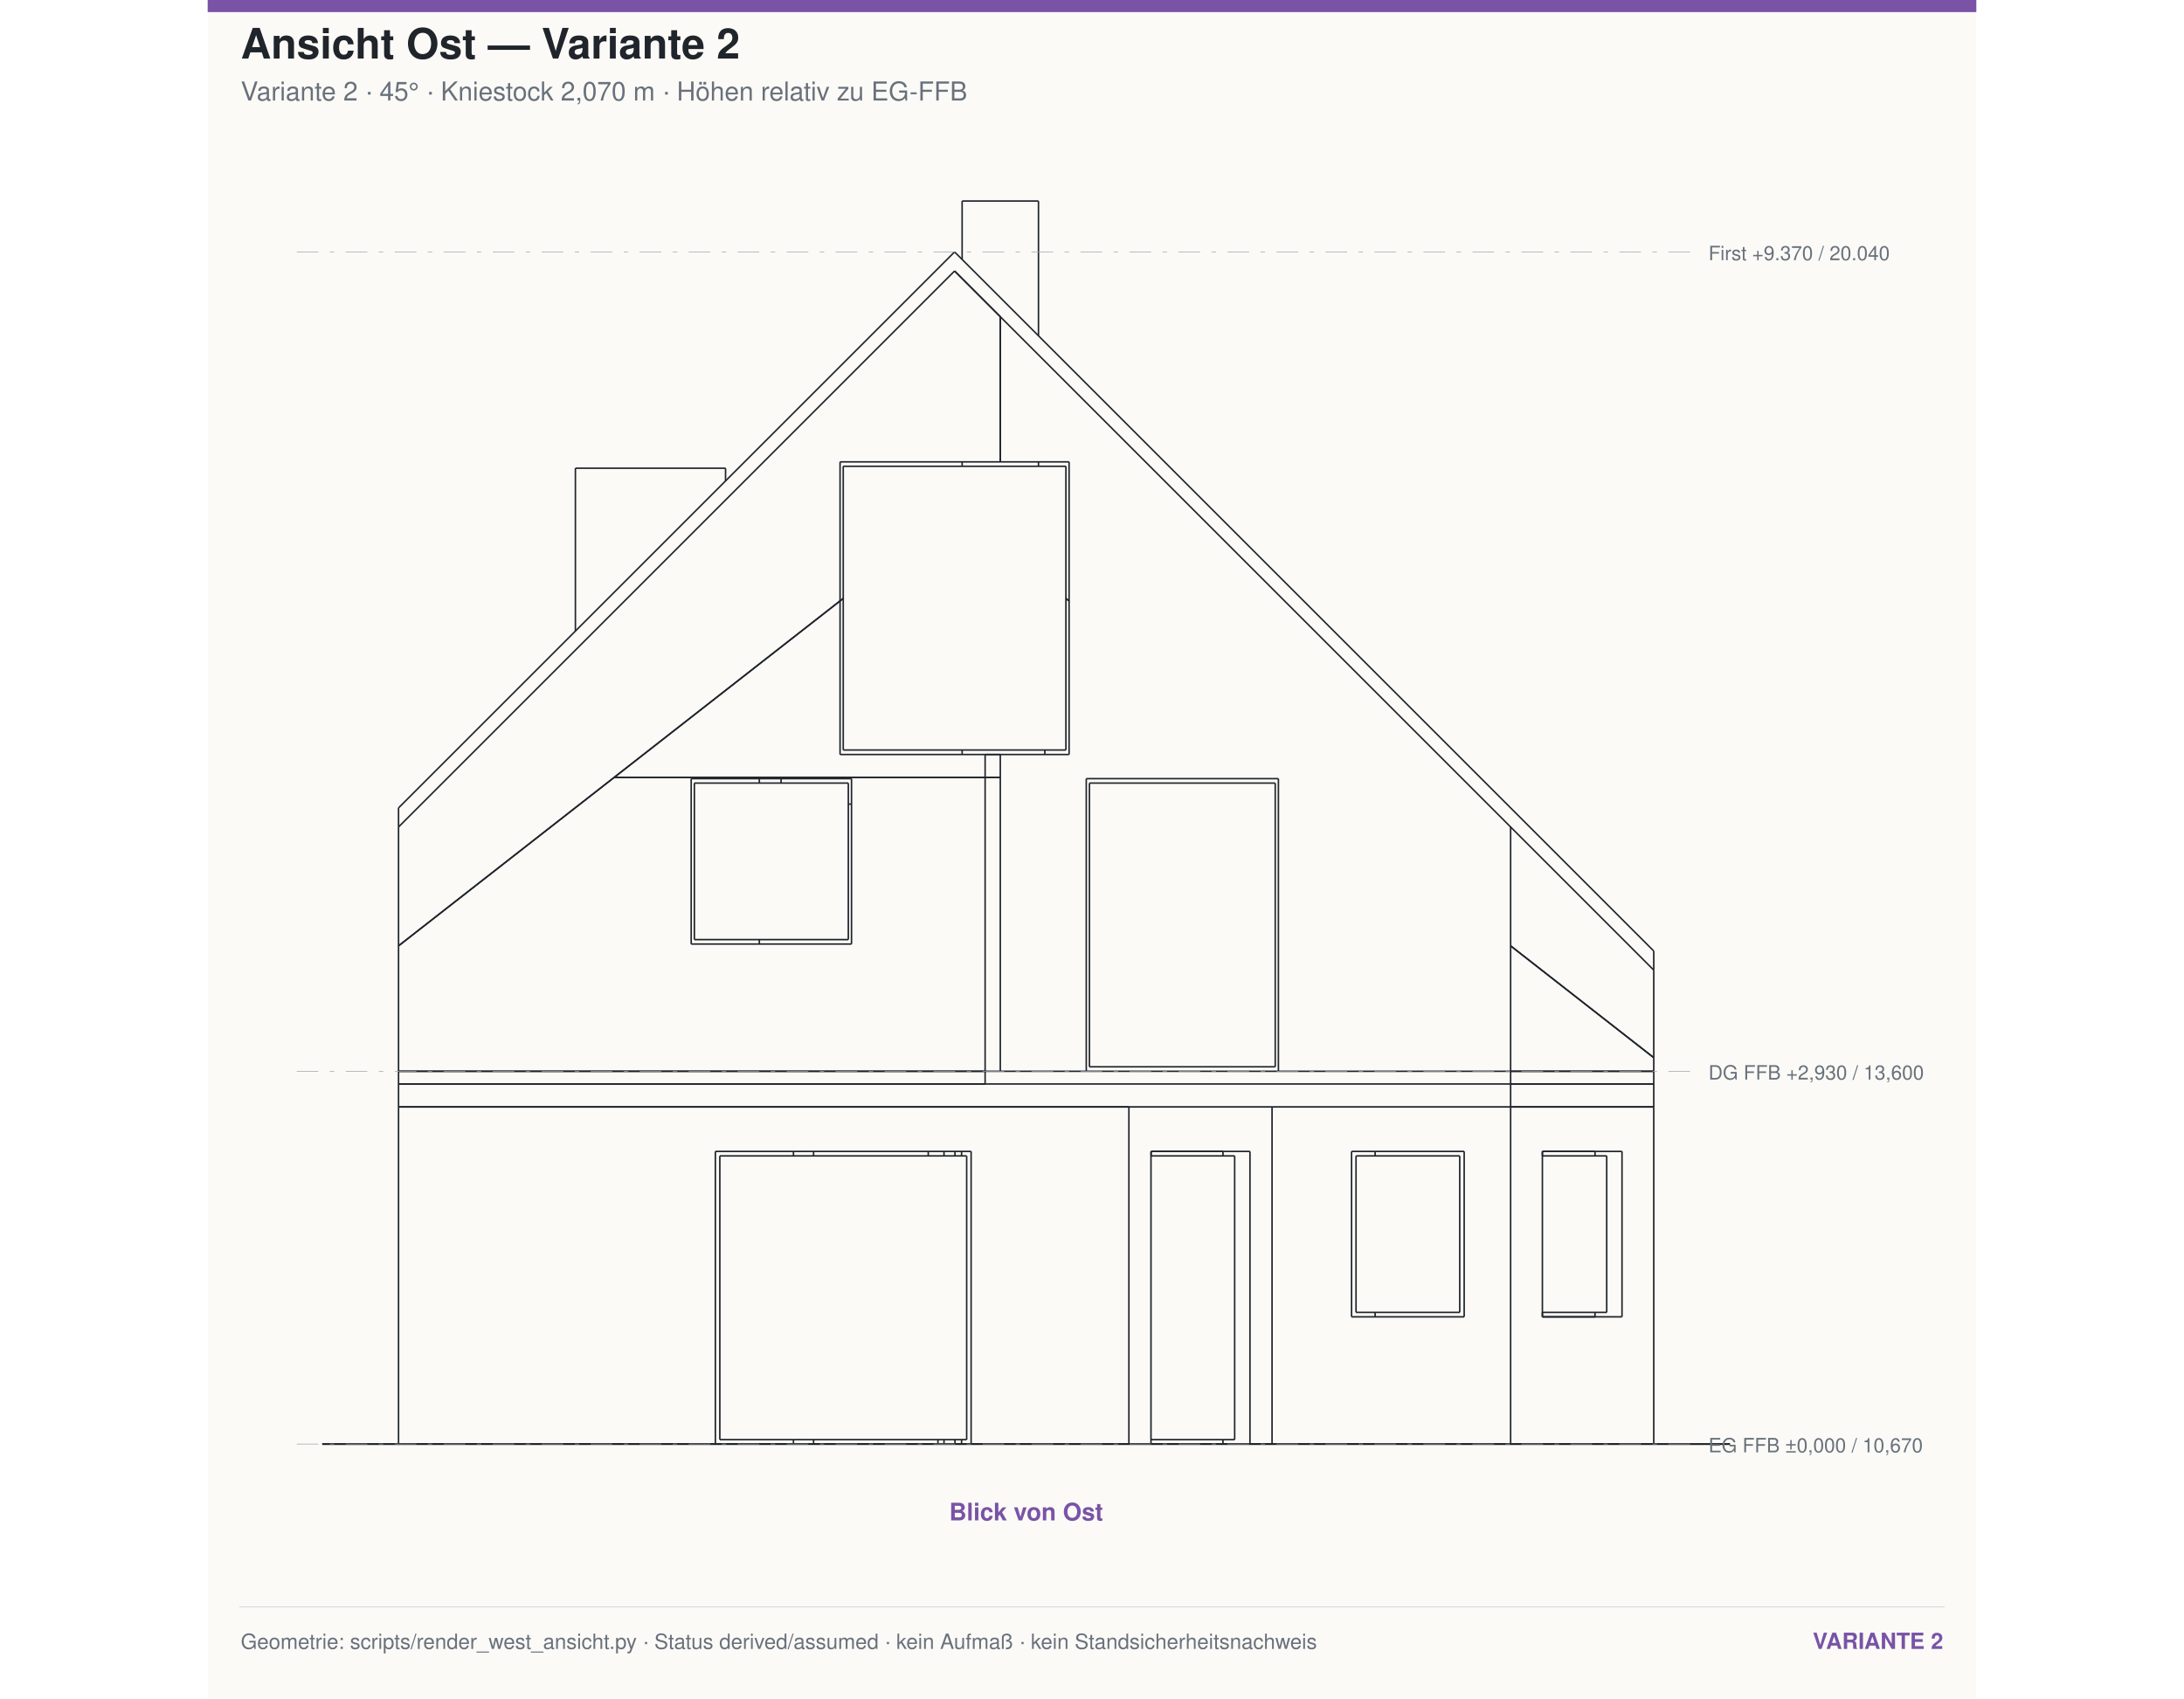
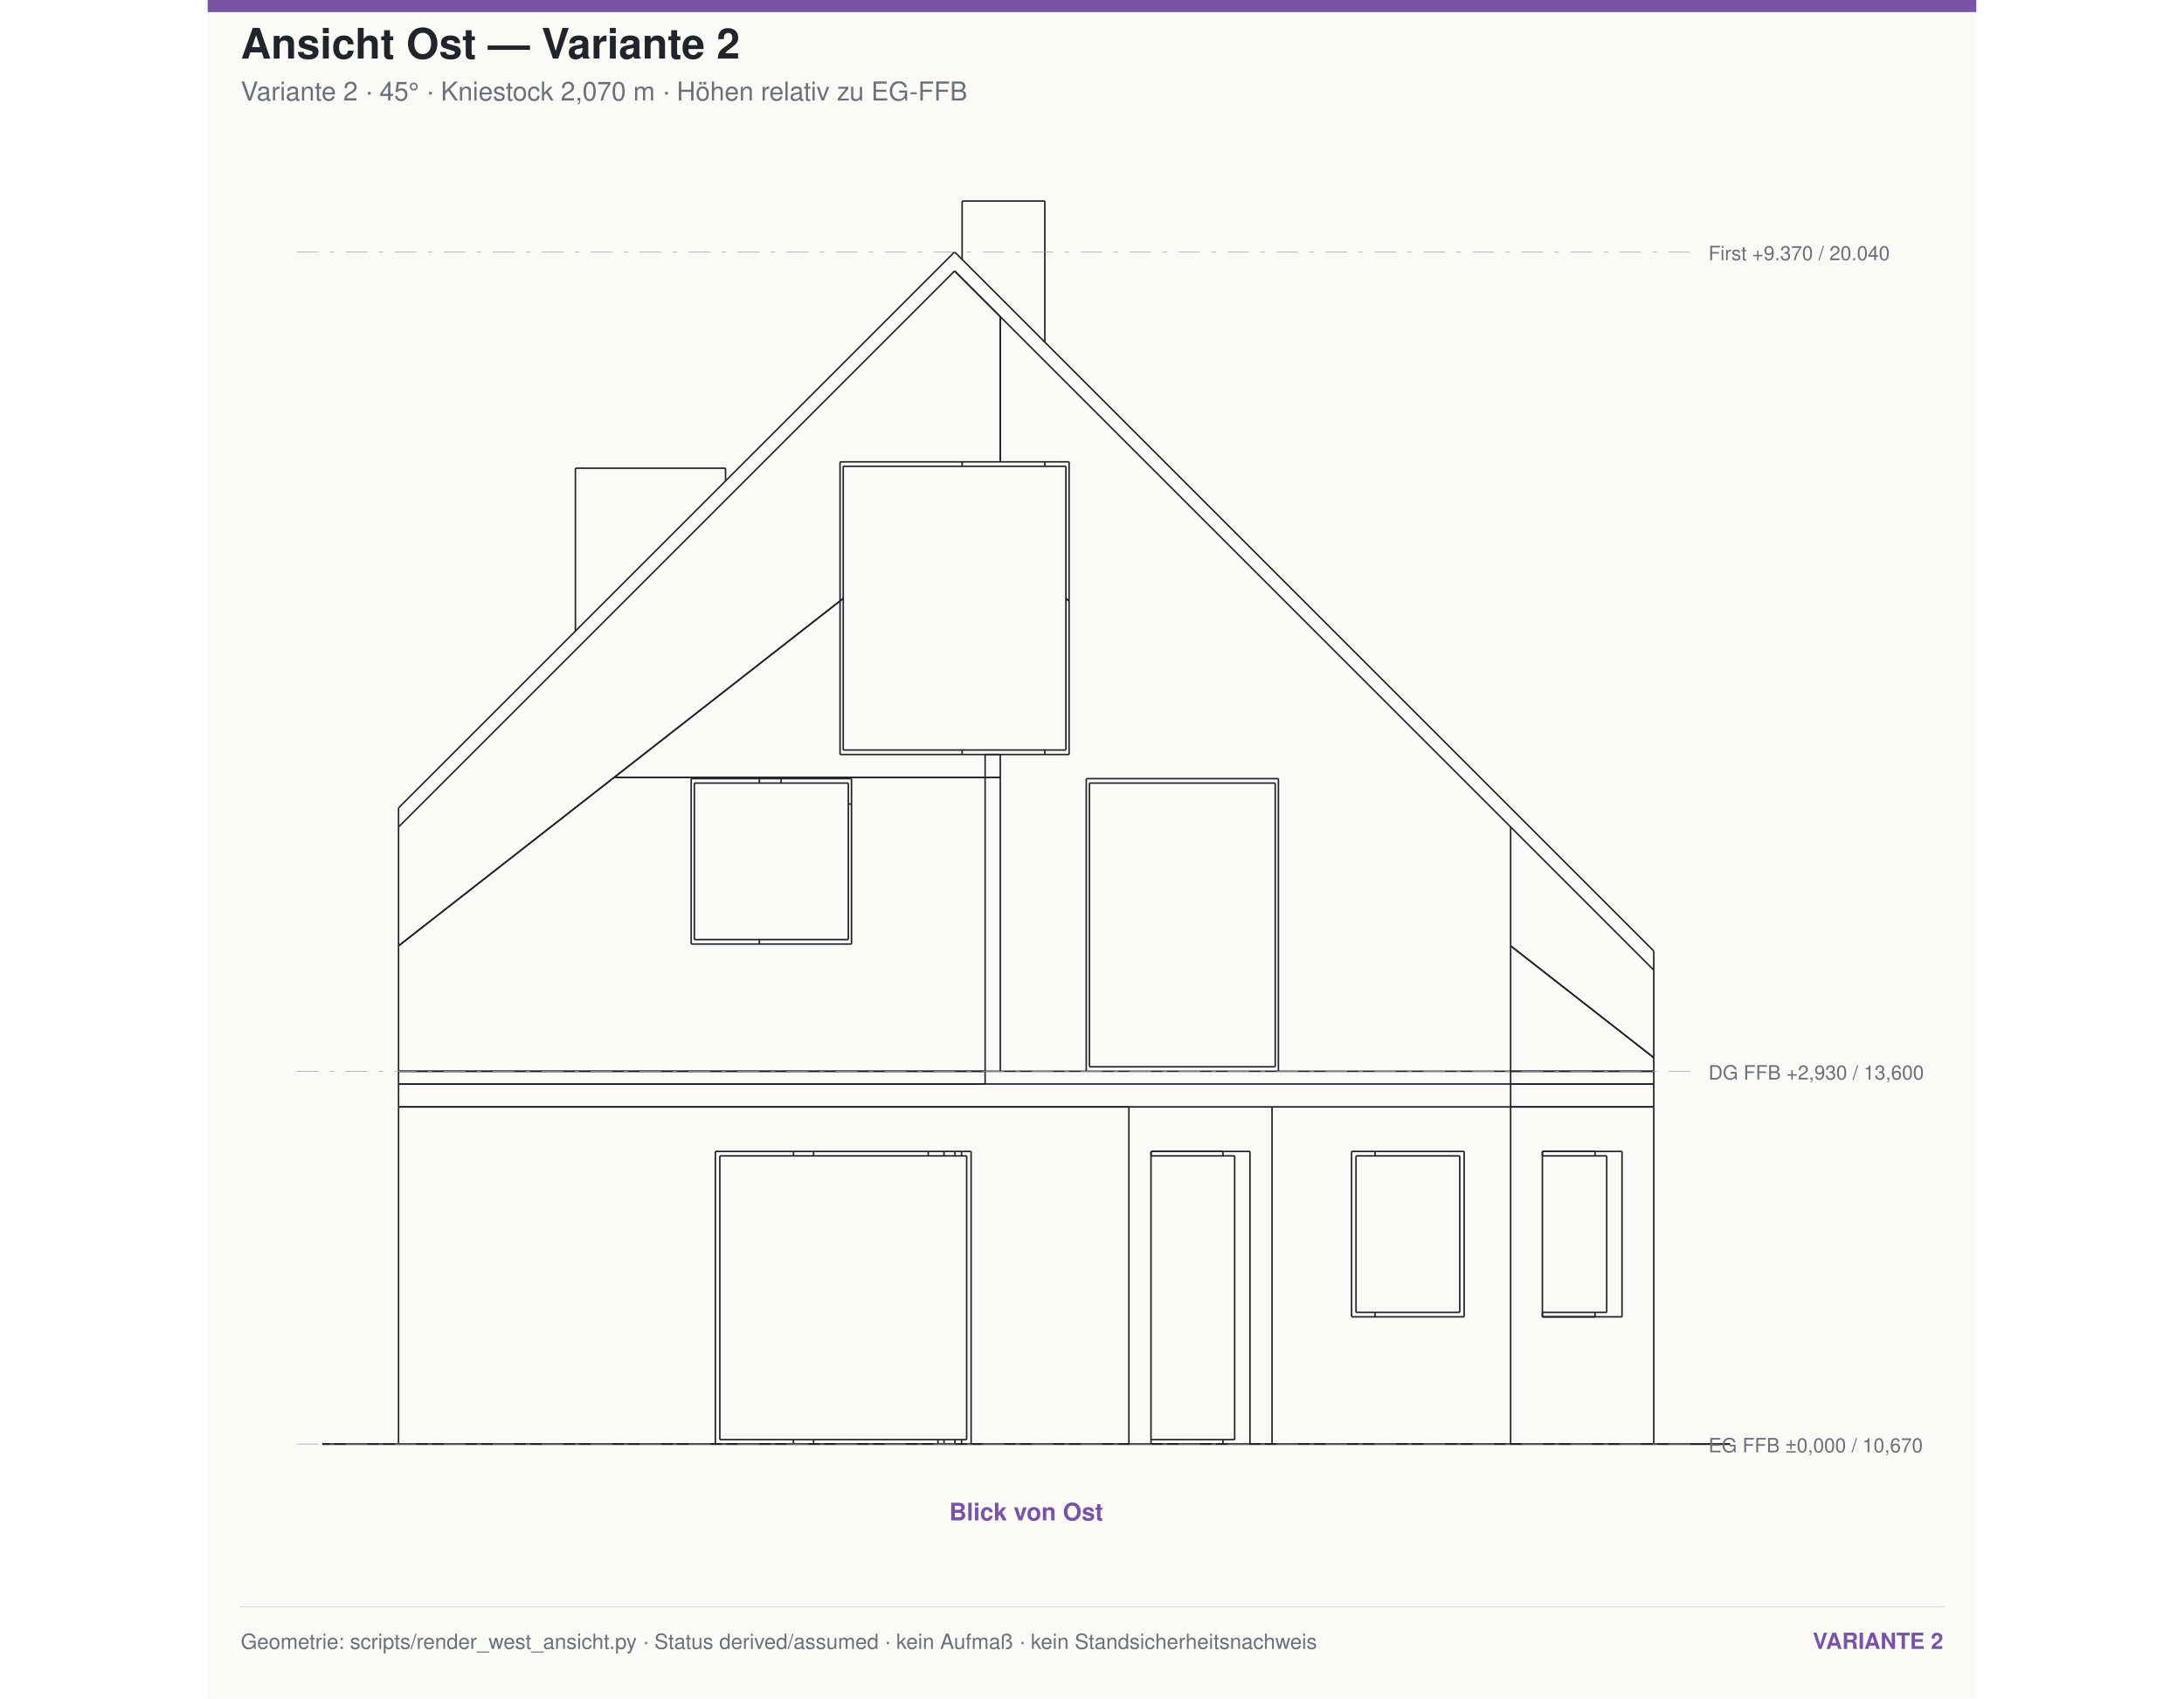
<svg xmlns="http://www.w3.org/2000/svg" width="1800" height="1400" viewBox="-1500 -11350 13900 13350">
  <rect x="-1500" y="-11350" width="13900" height="13350" fill="#fbfaf7" />
  <rect x="-1500" y="-11350" width="13900" height="95" fill="#7953a6" />
  <text x="-1240.0" y="-10890.0" font-family="Helvetica,Arial,sans-serif" font-size="330" text-anchor="start" fill="#20252b" font-weight="700">Ansicht Ost — Variante 2</text>
  <text x="-1240.0" y="-10560.0" font-family="Helvetica,Arial,sans-serif" font-size="205" text-anchor="start" fill="#68717b" font-weight="400">Variante 2 · 45° · Kniestock 2,070 m · Höhen relativ zu EG-FFB</text>
  <g transform="matrix(0,1,1,0,0,0)">
    <g fill="none" stroke="#20252b" stroke-linecap="butt" stroke-linejoin="miter" stroke-width="12" transform="scale(1, -1)">
      <path id="1" d=" M 0 0 L -2650 0 " />
      <path id="2" d=" M 0 -5740 L 0 -4500 " />
      <path id="3" d=" M -2300 -4500 L 0 -4500 " />
      <path id="4" d=" M -2300 -4500 L -2300 -2490 " />
      <path id="5" d=" M -2300 -2490 L 0 -2490 " />
      <path id="6" d=" M 0 -2490 L 0 0 " />
      <path id="7" d=" M -2650 -5740 L -2650 0 " />
      <path id="8" d=" M 0 -5740 L -2650 -5740 " />
      <path id="9" d=" M -2650 -9865 L -2650 -8740 " />
      <path id="10" d=" M 0 -5913.59 L 0 -5740 " />
      <path id="11" d=" M 0 -5913.59 L 0 -6479.28 " />
      <path id="12" d=" M -2300 -5915 L -2300 -6479.28 " />
      <path id="13" d=" M -2300 -5915 L -2265 -5915 " />
      <path id="14" d=" M 0 -6865 L 0 -6691.41 " />
      <path id="15" d=" M -2300 -6691.41 L 0 -6691.41 " />
      <path id="16" d=" M -2300 -6691.41 L -2300 -5913.59 " />
      <path id="17" d=" M -2300 -5913.59 L 0 -5913.59 " />
      <path id="18" d=" M 0 -6865 L -2650 -6865 " />
      <path id="19" d=" M -2300 -8989.61 L -2265 -8989.61 " />
      <path id="20" d=" M -1035 -8989.61 L -1000 -8989.61 " />
      <path id="21" d=" M 0 -8740 L -2650 -8740 " />
      <path id="22" d=" M 0 -8740 L 0 -6865 " />
      <path id="23" d=" M -2300 -8375 L -2300 -7490 " />
      <path id="24" d=" M -2300 -7490 L -1000 -7490 " />
      <path id="25" d=" M -1000 -8375 L -1000 -7490 " />
      <path id="26" d=" M -2300 -8375 L -1000 -8375 " />
      <path id="27" d=" M 0 -9865 L -2650 -9865 " />
      <path id="28" d=" M 0 -9865 L 0 -8740 " />
      <path id="29" d=" M -2300 -9615.39 L -2300 -8989.61 " />
      <path id="30" d=" M -2300 -8989.61 L -1000 -8989.61 " />
      <path id="31" d=" M -1000 -9615.39 L -1000 -8989.61 " />
      <path id="32" d=" M -2300 -9615.39 L -1000 -9615.39 " />
      <path id="33" d=" M -2300 -8989.61 L -2300 -9403.26 " />
      <path id="34" d=" M -1000 -8989.61 L -1000 -9403.26 " />
      <path id="35" d=" M -2300 -9403.26 L -2265 -9403.26 " />
      <path id="36" d=" M -1035 -9403.26 L -1000 -9403.26 " />
      <path id="37" d=" M -2300 -6479.28 L -2265 -6479.28 " />
      <path id="38" d=" M -35 -6479.28 L 0 -6479.28 " />
      <path id="39" d=" M 0 -6691.41 L 0 -6479.28 " />
      <path id="40" d=" M 0 -3261.87 L -35 -3261.87 " />
      <path id="41" d=" M -2265 -3261.87 L -2300 -3261.87 " />
      <path id="42" d=" M 0 -3103.74 L -35 -3103.74 " />
      <path id="43" d=" M -2265 -3103.74 L -2300 -3103.74 " />
      <path id="44" d=" M 0 -3261.87 L 0 -3103.74 " />
      <path id="45" d=" M 0 -3103.74 L 0 -2490 " />
      <path id="46" d=" M -2265 -4163.13 L -2300 -4163.13 " />
      <path id="47" d=" M 0 -4425 L 0 -4373 " />
      <path id="48" d=" M 0 -4373 L -35 -4373 " />
      <path id="49" d=" M -2265 -4373 L -2300 -4373 " />
      <path id="50" d=" M 0 -4286.87 L -35 -4286.87 " />
      <path id="51" d=" M -2265 -4286.87 L -2300 -4286.87 " />
      <path id="52" d=" M 0 -4373 L 0 -4286.87 " />
      <path id="53" d=" M 0 -4286.87 L 0 -4239.14 " />
      <path id="54" d=" M -1000 -7675 L -1035 -7675 " />
      <path id="55" d=" M -2265 -7675 L -2300 -7675 " />
      <path id="56" d=" M 0 -4425 L -35 -4425 " />
      <path id="57" d=" M -2265 -4425 L -2300 -4425 " />
      <path id="58" d=" M 0 -4500 L 0 -4425 " />
      <path id="59" d=" M -1035 -9495.19 L -2265 -9495.19 " />
      <path id="60" d=" M -1035 -9495.19 L -1035 -8989.61 " />
      <path id="61" d=" M -2265 -9495.19 L -2265 -8989.61 " />
      <path id="62" d=" M -1035 -8340 L -2265 -8340 " />
      <path id="63" d=" M -1035 -7525 L -2265 -7525 " />
      <path id="64" d=" M -1035 -8340 L -1035 -7525 " />
      <path id="65" d=" M -2265 -8340 L -2265 -7525 " />
      <path id="66" d=" M -35 -4465 L -2265 -4465 " />
      <path id="67" d=" M -35 -2525 L -2265 -2525 " />
      <path id="68" d=" M -35 -4465 L -35 -2525 " />
      <path id="69" d=" M -2265 -4465 L -2265 -2525 " />
      <path id="70" d=" M -35 -6571.2 L -2265 -6571.2 " />
      <path id="71" d=" M -35 -6571.2 L -35 -5913.59 " />
      <path id="72" d=" M -2265 -6571.2 L -2265 -5913.59 " />
      <path id="73" d=" M 0 -4239.14 L -35 -4239.14 " />
      <path id="74" d=" M 0 -3261.87 L 0 -4239.14 " />
      <path id="75" d=" M -2650 0 L -2830 0 " />
      <path id="76" d=" M -2650 -8740 L -2830 -8740 " />
      <path id="77" d=" M -2650 -8740 L -2650 0 " />
      <path id="78" d=" M -2830 -8740 L -2830 0 " />
      <path id="79" d=" M -2650 -9865 L -2650 -8740 " />
      <path id="80" d=" M -2830 -9865 L -2830 -8740 " />
      <path id="81" d=" M -2650 -9865 L -2830 -9865 " />
      <path id="82" d=" M -2830 0 L -2930 0 " />
      <path id="83" d=" M -2830 -4610 L -2930 -4610 " />
      <path id="84" d=" M -2830 -4610 L -2830 0 " />
      <path id="85" d=" M -2930 -4610 L -2930 0 " />
      <path id="86" d=" M -2830 -9865 L -2830 -8740 " />
      <path id="87" d=" M -2930 -6915 L -2930 -5405 " />
      <path id="88" d=" M -2930 -4729.35 L -2930 -4610 " />
      <path id="89" d=" M -2930 -9865 L -2930 -8740 " />
      <path id="90" d=" M -2830 -8740 L -2930 -8740 " />
      <path id="91" d=" M -2830 -9865 L -2930 -9865 " />
      <path id="92" d=" M -2930 0 L -3915.81 0 " />
      <path id="93" d=" M -2930 -9865 L -2930 -8740 " />
      <path id="94" d=" M -2930 -4610 L -2930 0 " />
      <path id="95" d=" M -3915.81 0 L -5240 -1694.89 " />
      <path id="96" d=" M -5240 -1694.89 L -5240 -4610 " />
      <path id="97" d=" M -2930 -4610 L -5240 -4610 " />
      <path id="98" d=" M -3930 -3560 L -3930 -2300 " />
      <path id="99" d=" M -3930 -3560 L -5230 -3560 " />
      <path id="100" d=" M -3930 -2300 L -5230 -2300 " />
      <path id="101" d=" M -5230 -3560 L -5230 -2300 " />
      <path id="102" d=" M -3036.86 -9865 L -3915.81 -8740 " />
      <path id="103" d=" M -2930 -9865 L -3036.86 -9865 " />
      <path id="104" d=" M -6646.4 -5245 L -6626.87 -5270 " />
      <path id="105" d=" M -6626.87 -3470 L -6646.4 -3495 " />
      <path id="106" d=" M -5240 -1694.89 L -6626.87 -3470 " />
      <path id="107" d=" M -5420 -3470 L -6626.87 -3470 " />
      <path id="108" d=" M -5420 -4610 L -5420 -3470 " />
      <path id="109" d=" M -5240 -4610 L -5420 -4610 " />
      <path id="110" d=" M -5240 -1694.89 L -5240 -4610 " />
      <path id="111" d=" M -5195 -3006.5 L -5230 -3006.5 " />
      <path id="112" d=" M -3930 -2835.5 L -3965 -2835.5 " />
      <path id="113" d=" M -5195 -2835.5 L -5230 -2835.5 " />
      <path id="114" d=" M -5240 -4610 L -5240 -4729.35 " />
      <path id="115" d=" M -5420 -4429.35 L -5455 -4429.35 " />
      <path id="116" d=" M -5420 -5079.35 L -5455 -5079.35 " />
      <path id="117" d=" M -5240 -4610 L -5240 -4729.35 " />
      <path id="118" d=" M -3965 -2325 L -5195 -2325 " />
      <path id="119" d=" M -5195 -2325 L -5195 -3535 " />
      <path id="120" d=" M -3965 -3535 L -5195 -3535 " />
      <path id="121" d=" M -3965 -2325 L -3965 -3535 " />
      <path id="122" d=" M -5030 -3535 L -5030 -3560 " />
      <path id="123" d=" M -2930 -8740 L -2930 -6915 " />
      <path id="124" d=" M -2930 -6915 L -5230 -6915 " />
      <path id="125" d=" M -5230 -6915 L -5230 -5405 " />
      <path id="126" d=" M -2930 -5405 L -5230 -5405 " />
      <path id="127" d=" M -2930 -5405 L -2930 -4729.35 " />
      <path id="128" d=" M -2930 -4729.35 L -5420 -4729.35 " />
      <path id="129" d=" M -5420 -5270 L -5420 -4729.35 " />
      <path id="130" d=" M -5420 -5270 L -7720 -5270 " />
      <path id="131" d=" M -7720 -5270 L -7720 -4729.35 " />
      <path id="132" d=" M -7720 -4729.35 L -8860.65 -4729.35 " />
      <path id="133" d=" M -2930 -8740 L -4850 -8740 " />
      <path id="134" d=" M -2965 -5430 L -5195 -5430 " />
      <path id="135" d=" M -5195 -5430 L -5195 -6890 " />
      <path id="136" d=" M -2965 -6890 L -5195 -6890 " />
      <path id="137" d=" M -2965 -5430 L -2965 -6890 " />
      <path id="138" d=" M -3915.81 0 L -4850 0 " />
      <path id="139" d=" M -6626.87 -3470 L -6646.4 -3495 " />
      <path id="140" d=" M -6626.87 -3470 L -3915.81 8.16785e-13 " />
      <path id="141" d=" M -7720 -4729.35 L -7720 -3470 " />
      <path id="142" d=" M -6626.87 -3470 L -7720 -3470 " />
      <path id="143" d=" M -9220 -4370 L -8860.65 -4729.35 " />
      <path id="144" d=" M -7720 -4729.35 L -8860.65 -4729.35 " />
      <path id="145" d=" M -6646.4 -5245 L -6626.87 -5270 " />
      <path id="146" d=" M -3036.86 -9865 L -3915.81 -8740 " />
      <path id="147" d=" M -3036.86 -9865 L -3725 -9865 " />
      <path id="148" d=" M -5420 -4729.35 L -5420 -4610 " />
      <path id="149" d=" M -5420 -4610 L -5420 -4729.35 " />
      <path id="150" d=" M -5455 -3495 L -7685 -3495 " />
      <path id="151" d=" M -7685 -3495 L -7685 -5245 " />
      <path id="152" d=" M -5455 -5245 L -7685 -5245 " />
      <path id="153" d=" M -5455 -3495 L -5455 -5245 " />
      <path id="154" d=" M -6390 -1390 L -7670 -1390 " />
      <path id="155" d=" M -7670 -1390 L -7670 -2570 " />
      <path id="156" d=" M -7570 -2570 L -7670 -2570 " />
      <path id="157" d=" M -7685 -4429.35 L -7720 -4429.35 " />
      <path id="158" d=" M -9310.65 -4429.35 L -9770 -4429.35 " />
-       <path id="159" d=" M -9770 -4429.35 L -9770 -5029.35 " />
-       <path id="160" d=" M -7685 -5029.35 L -7720 -5029.35 " />
-       <path id="161" d=" M -8710.65 -5029.35 L -9770 -5029.35 " />
+       <path id="159" d=" M -9770 -4429.35 L -9770 -5079.35 " />
+       <path id="160" d=" M -7685 -5079.35 L -7720 -5079.35 " />
+       <path id="161" d=" M -8660.65 -5079.35 L -9770 -5079.35 " />
      <path id="162" d=" M -4850 0 L -9220 -4370 " />
      <path id="163" d=" M -5000 0 L -4850 0 " />
      <path id="164" d=" M -9220 -4370 L -3725 -9865 " />
      <path id="165" d=" M -3725 -9865 L -3875 -9865 " />
      <path id="166" d=" M -3875 -9865 L -9370 -4370 " />
      <path id="167" d=" M -9370 -4370 L -5000 -1.02498e-13 " />
    </g>
  </g>
  <line x1="-600.0" y1="0.0" x2="10465.0" y2="0.0" stroke="#20252b" stroke-width="15" />
  <line x1="-800.0" y1="0.0" x2="10215.0" y2="0.0" stroke="#9da3a8" stroke-width="5" stroke-dasharray="170,90,35,90" />
  <text x="10295.0" y="65.0" font-family="Helvetica,Arial,sans-serif" font-size="155" text-anchor="start" fill="#68717b" font-weight="400">EG FFB ±0,000 / 10,670</text>
  <line x1="-800.0" y1="-2930.0" x2="10215.0" y2="-2930.0" stroke="#9da3a8" stroke-width="5" stroke-dasharray="170,90,35,90" />
  <text x="10295.0" y="-2865.0" font-family="Helvetica,Arial,sans-serif" font-size="155" text-anchor="start" fill="#68717b" font-weight="400">DG FFB +2,930 / 13,600</text>
  <line x1="-800.0" y1="-9370.0" x2="10215.0" y2="-9370.0" stroke="#9da3a8" stroke-width="5" stroke-dasharray="170,90,35,90" />
  <text x="10295.0" y="-9305.0" font-family="Helvetica,Arial,sans-serif" font-size="155" text-anchor="start" fill="#68717b" font-weight="400">First +9.370 / 20.040</text>
  <text x="4932.5" y="600.0" font-family="Helvetica,Arial,sans-serif" font-size="190" text-anchor="middle" fill="#7953a6" font-weight="700">Blick von Ost</text>
  <line x1="-1250.0" y1="1280.0" x2="12150.0" y2="1280.0" stroke="#c7c9cb" stroke-width="5" />
  <text x="-1240.0" y="1610.0" font-family="Helvetica,Arial,sans-serif" font-size="165" text-anchor="start" fill="#68717b" font-weight="400">Geometrie: scripts/render_west_ansicht.py · Status derived/assumed · kein Aufmaß · kein Standsicherheitsnachweis</text>
  <text x="12140.0" y="1610.0" font-family="Helvetica,Arial,sans-serif" font-size="175" text-anchor="end" fill="#7953a6" font-weight="700">VARIANTE 2</text>
</svg>
